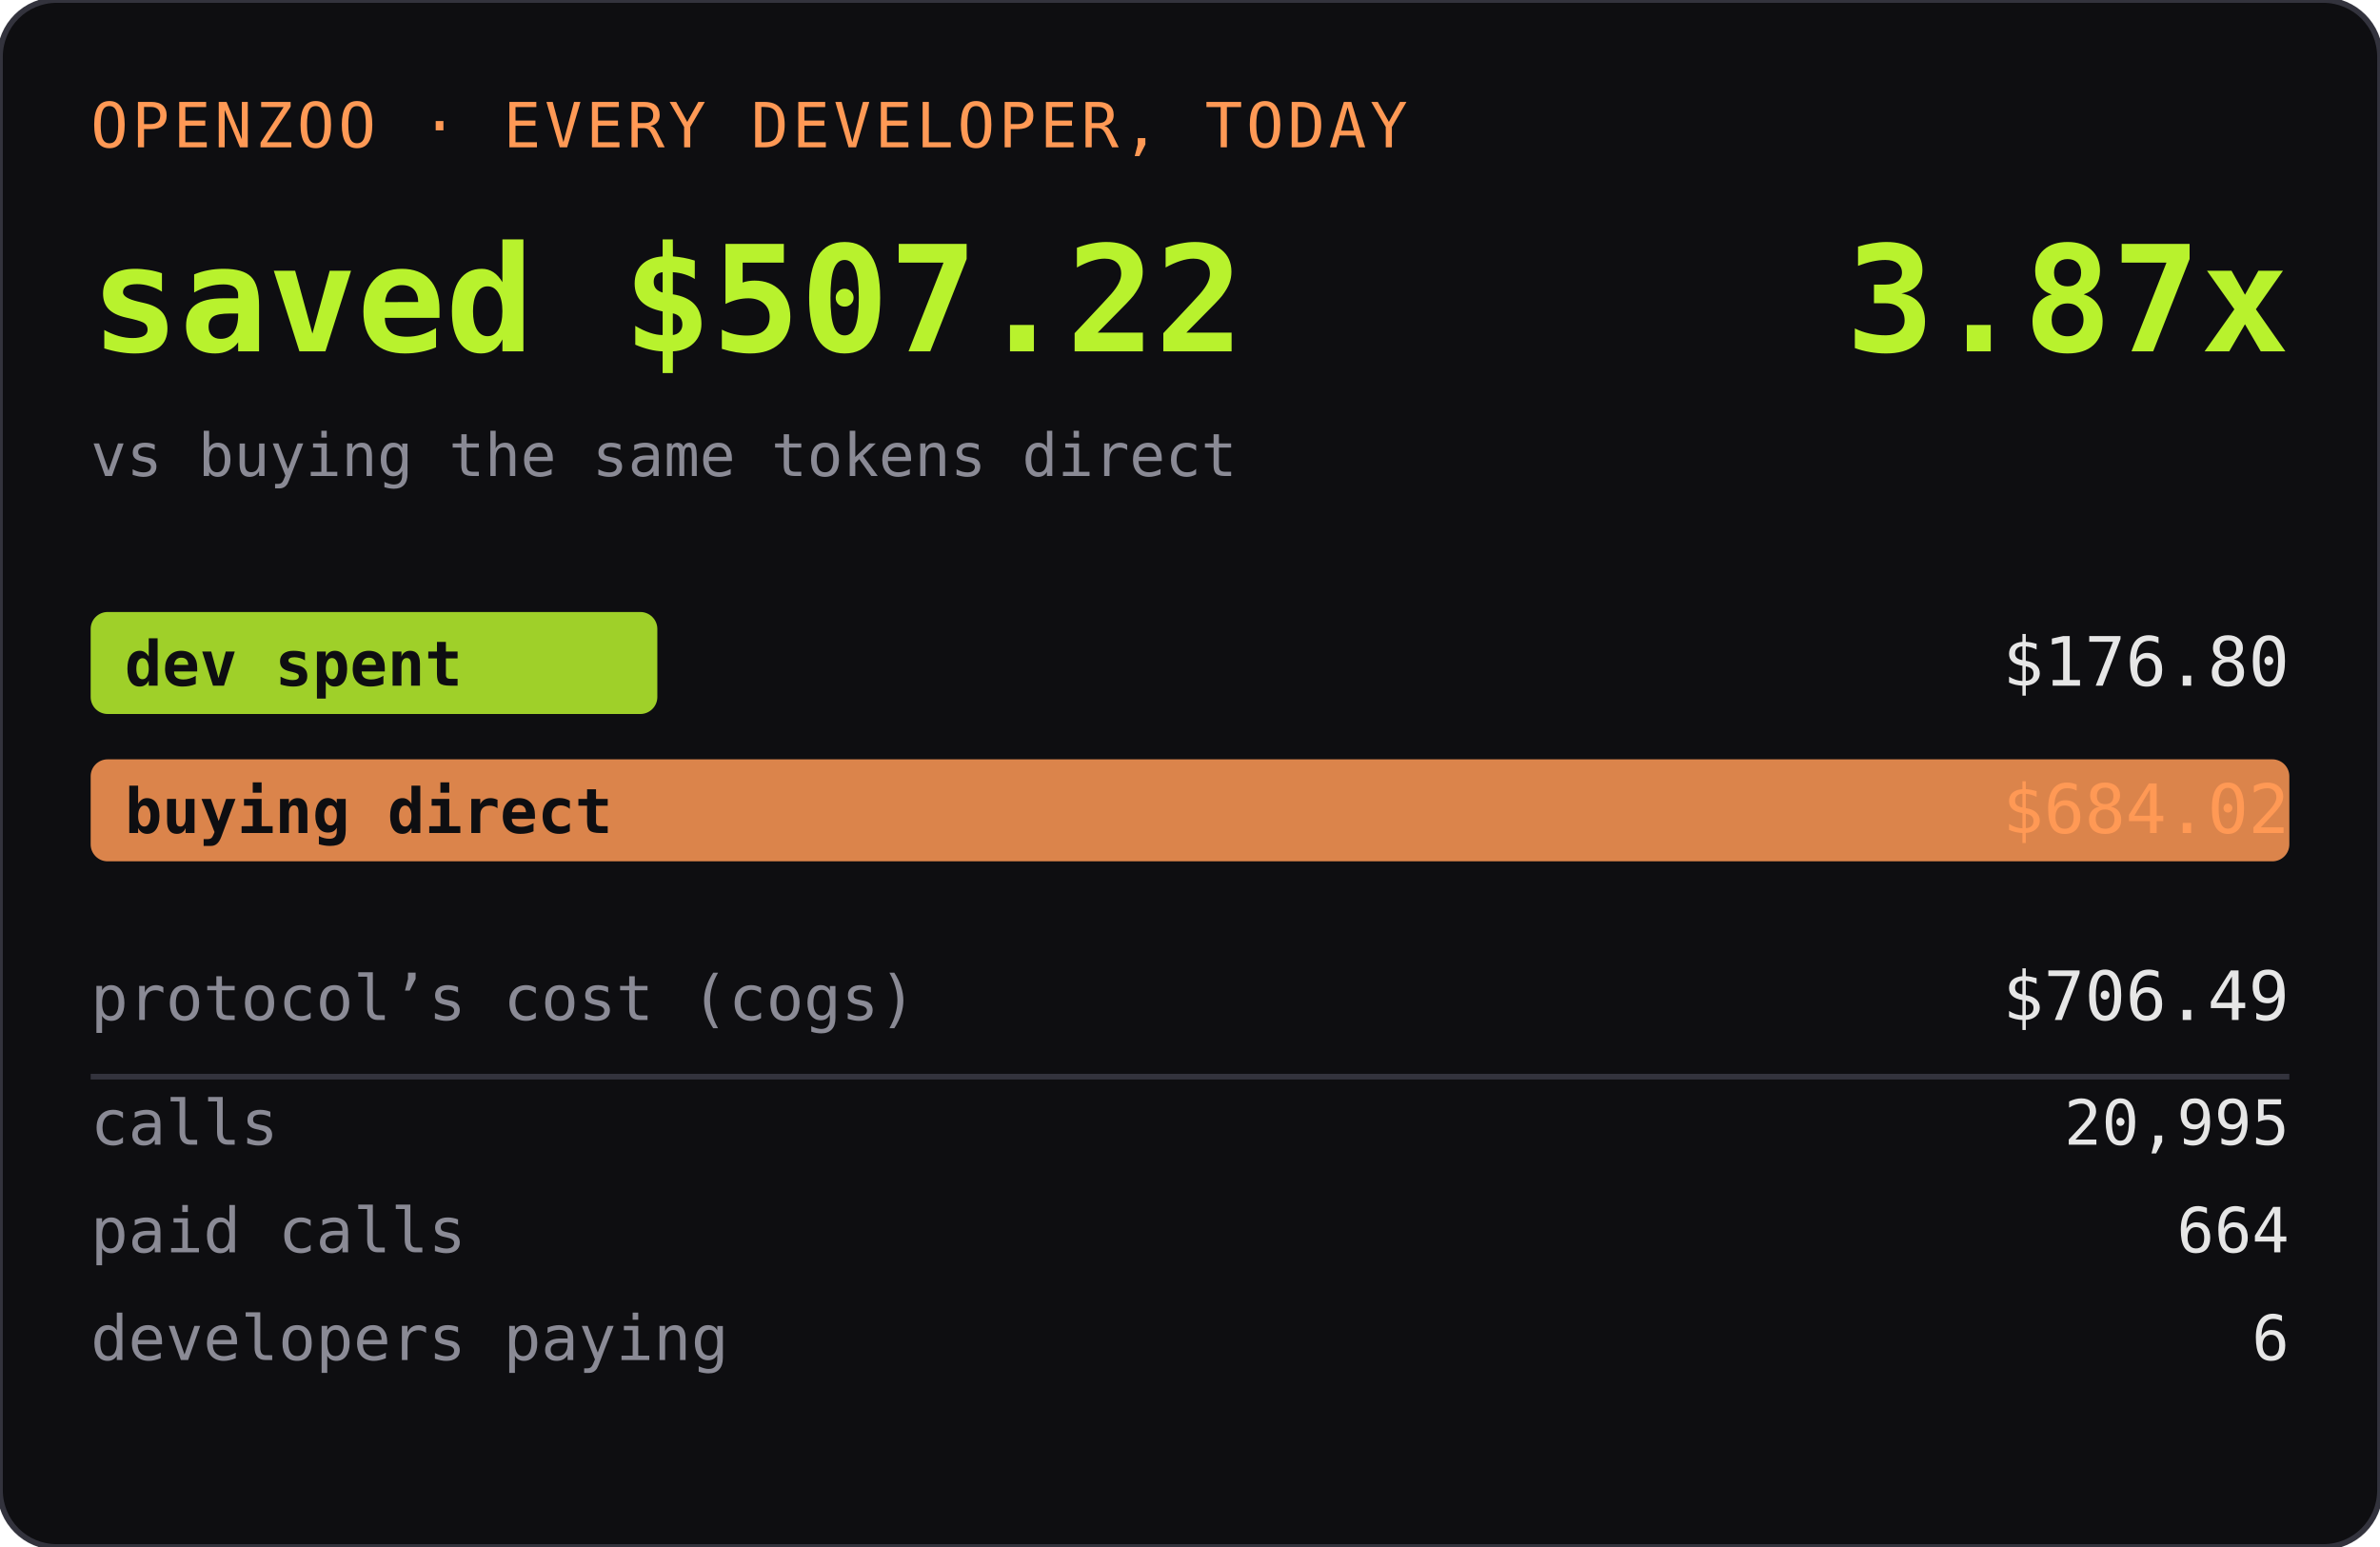
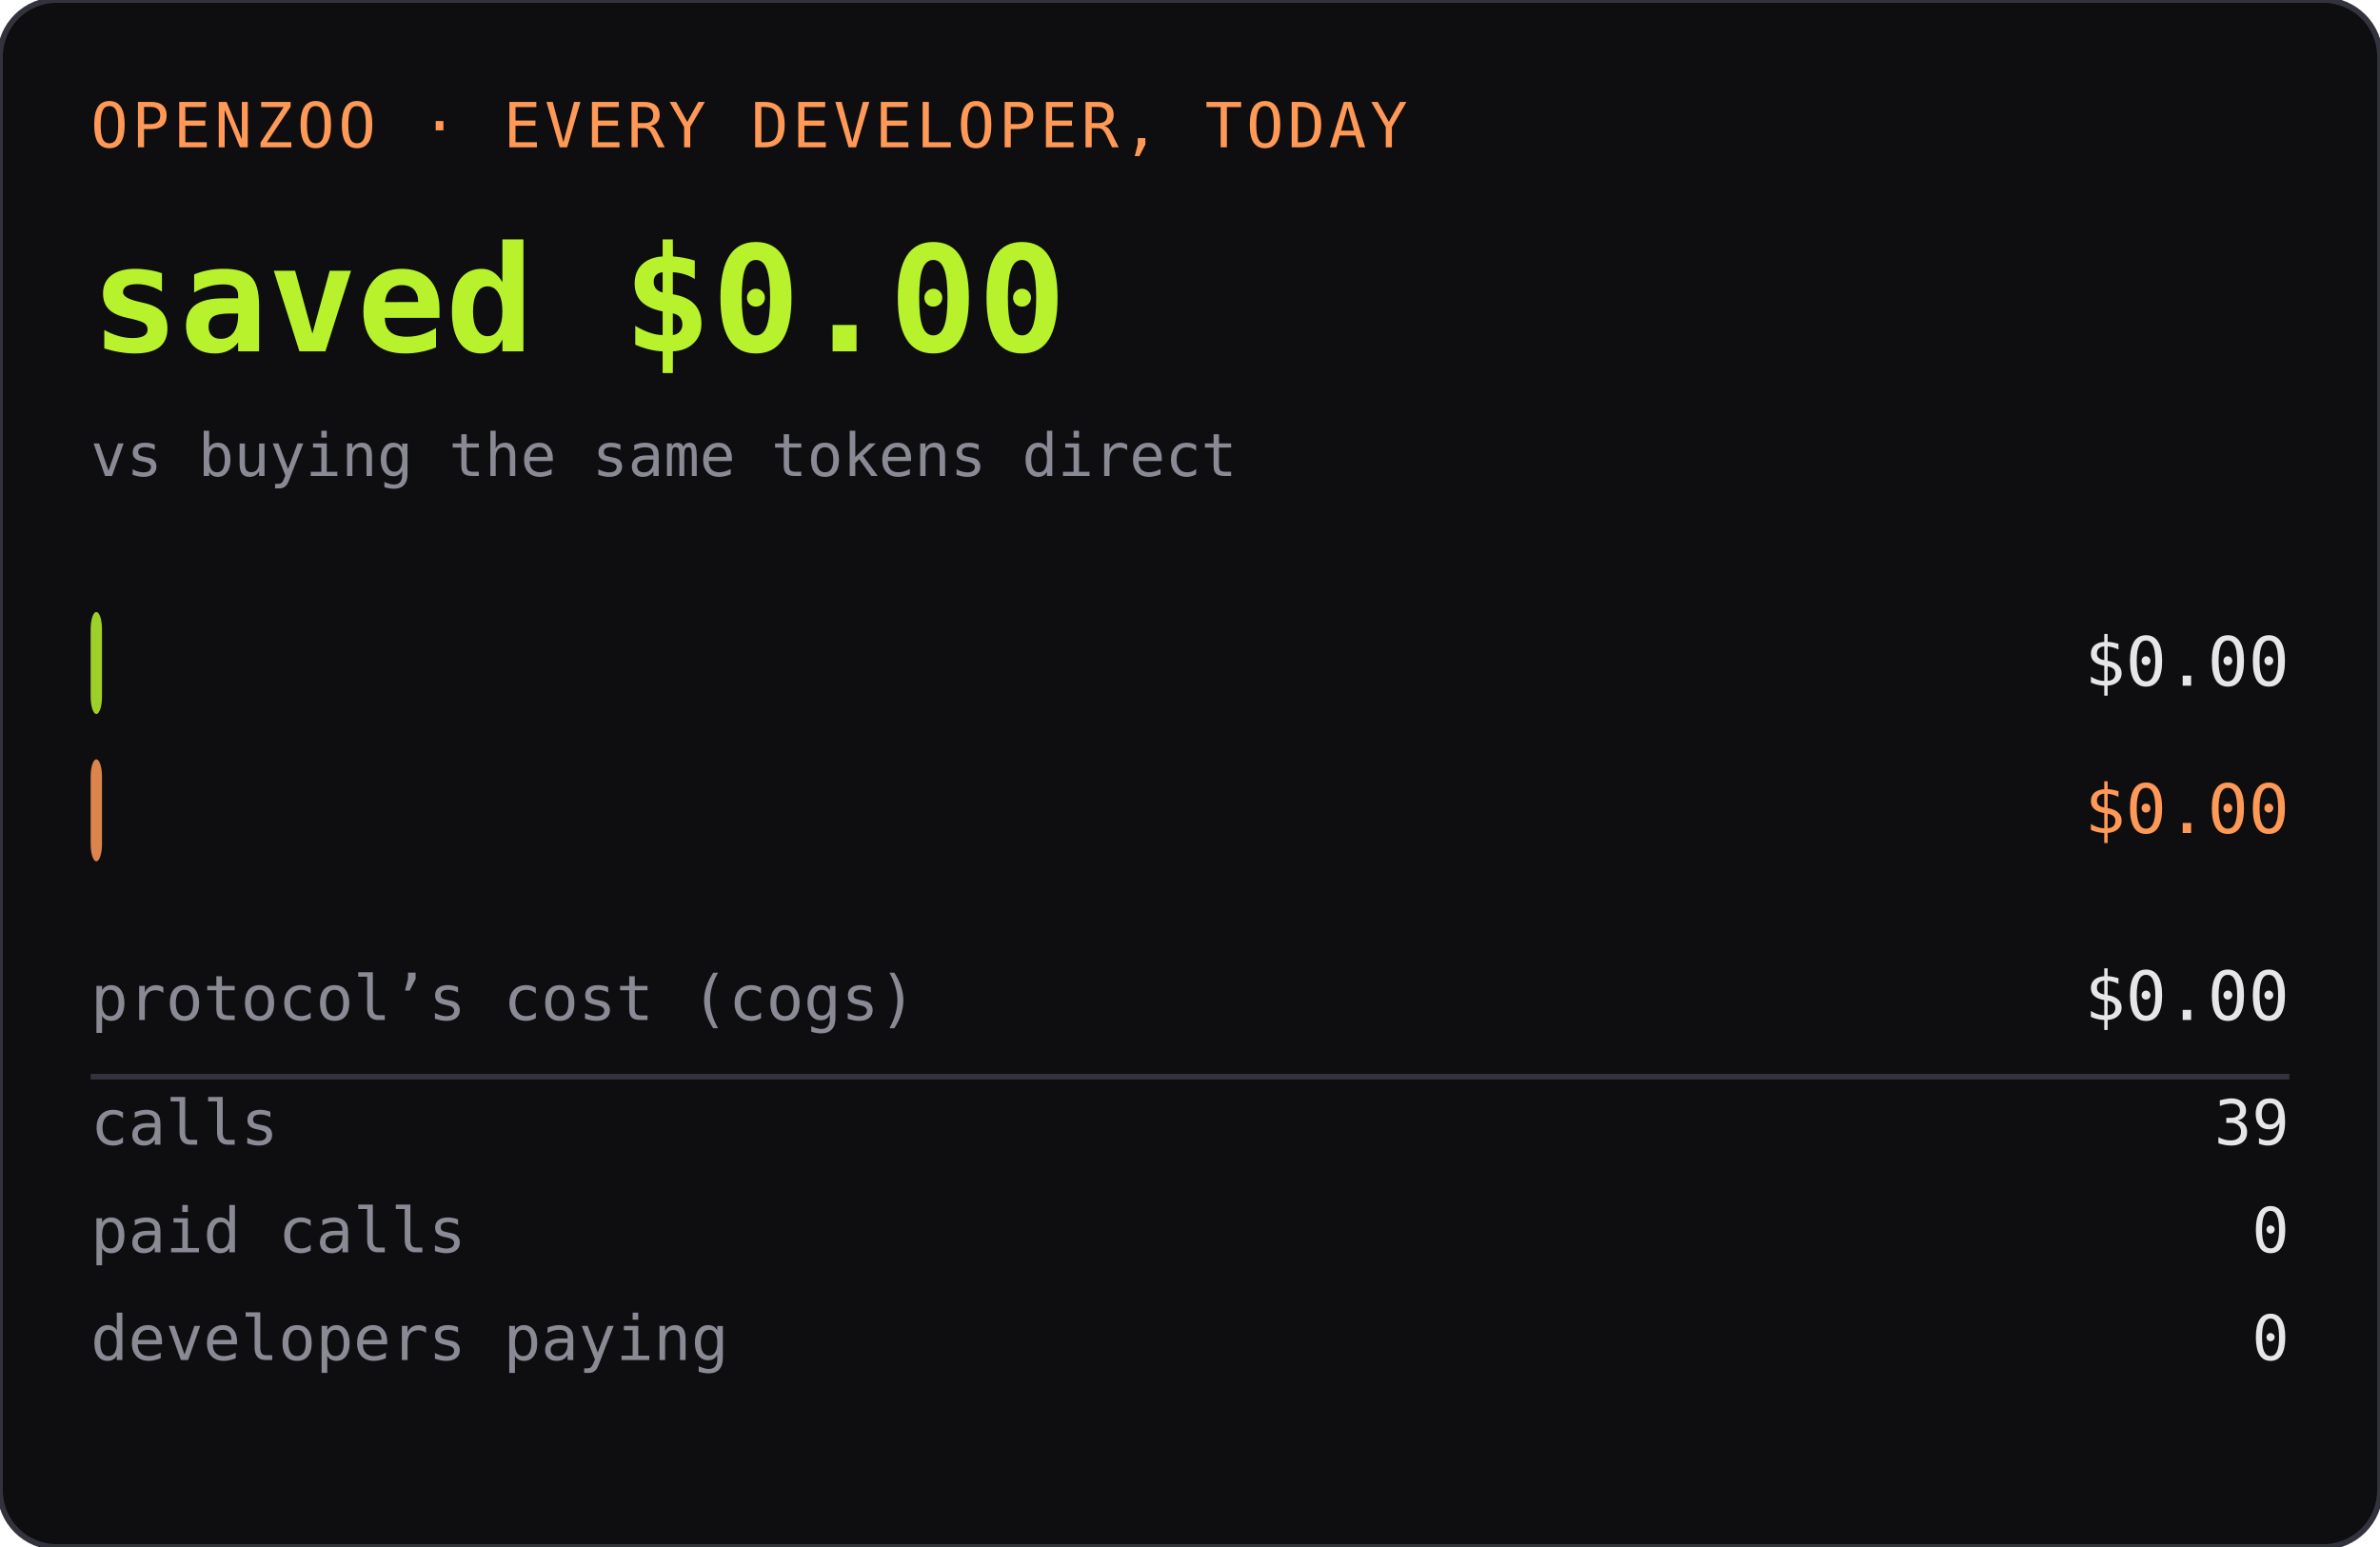
<svg xmlns="http://www.w3.org/2000/svg" width="420" height="273" role="img" aria-label="OPENZOO · EVERY DEVELOPER, TODAY">
  <rect width="420" height="273" rx="10" fill="#0e0e11" />
  <rect width="420" height="273" rx="10" fill="none" stroke="#33333d" />
  <text x="16" y="26" font-family="ui-monospace,SFMono-Regular,Menlo,monospace" font-size="11" fill="#ff9955" letter-spacing="0.06em">OPENZOO · EVERY DEVELOPER, TODAY</text>
-   <text x="16" y="62" font-family="ui-monospace,SFMono-Regular,Menlo,monospace" font-size="26" font-weight="600" fill="#b8f22d">saved $507.22</text>
-   <text x="404" y="62" text-anchor="end" font-family="ui-monospace,SFMono-Regular,Menlo,monospace" font-size="26" font-weight="600" fill="#b8f22d">3.87x</text>
+   <text x="16" y="62" font-family="ui-monospace,SFMono-Regular,Menlo,monospace" font-size="26" font-weight="600" fill="#b8f22d">saved $0.00</text>
+   <text x="404" y="62" text-anchor="end" font-family="ui-monospace,SFMono-Regular,Menlo,monospace" font-size="26" font-weight="600" fill="#b8f22d" />
  <text x="16" y="84" font-family="ui-monospace,SFMono-Regular,Menlo,monospace" font-size="10.5" fill="#8a8a95">vs buying the same tokens direct</text>
-   <rect x="16" y="108" width="100" height="18" rx="3" fill="#b8f22d" opacity="0.85" />
+   <rect x="16" y="108" width="2" height="18" rx="3" fill="#b8f22d" opacity="0.85" />
  <text x="22" y="121" font-family="ui-monospace,SFMono-Regular,Menlo,monospace" font-size="11" fill="#0e0e11" font-weight="600">dev spent</text>
-   <text x="404" y="121" text-anchor="end" font-family="ui-monospace,SFMono-Regular,Menlo,monospace" font-size="12" fill="#e6e6e6">$176.80</text>
-   <rect x="16" y="134" width="388" height="18" rx="3" fill="#ff9955" opacity="0.85" />
+   <text x="404" y="121" text-anchor="end" font-family="ui-monospace,SFMono-Regular,Menlo,monospace" font-size="12" fill="#e6e6e6">$0.00</text>
+   <rect x="16" y="134" width="2" height="18" rx="3" fill="#ff9955" opacity="0.85" />
  <text x="22" y="147" font-family="ui-monospace,SFMono-Regular,Menlo,monospace" font-size="11" fill="#0e0e11" font-weight="600">buying direct</text>
-   <text x="404" y="147" text-anchor="end" font-family="ui-monospace,SFMono-Regular,Menlo,monospace" font-size="12" fill="#ff9955">$684.02</text>
+   <text x="404" y="147" text-anchor="end" font-family="ui-monospace,SFMono-Regular,Menlo,monospace" font-size="12" fill="#ff9955">$0.00</text>
  <text x="16" y="180" font-family="ui-monospace,SFMono-Regular,Menlo,monospace" font-size="11" fill="#8a8a95">protocol’s cost (cogs)</text>
-   <text x="404" y="180" text-anchor="end" font-family="ui-monospace,SFMono-Regular,Menlo,monospace" font-size="12" fill="#e6e6e6">$706.49</text>
+   <text x="404" y="180" text-anchor="end" font-family="ui-monospace,SFMono-Regular,Menlo,monospace" font-size="12" fill="#e6e6e6">$0.00</text>
  <line x1="16" y1="190" x2="404" y2="190" stroke="#33333d" />
  <text x="16" y="202" font-family="ui-monospace,SFMono-Regular,Menlo,monospace" font-size="11" fill="#8a8a95">calls</text>
-   <text x="404" y="202" text-anchor="end" font-family="ui-monospace,SFMono-Regular,Menlo,monospace" font-size="11" fill="#e6e6e6">20,995</text>
+   <text x="404" y="202" text-anchor="end" font-family="ui-monospace,SFMono-Regular,Menlo,monospace" font-size="11" fill="#e6e6e6">39</text>
  <text x="16" y="221" font-family="ui-monospace,SFMono-Regular,Menlo,monospace" font-size="11" fill="#8a8a95">paid calls</text>
-   <text x="404" y="221" text-anchor="end" font-family="ui-monospace,SFMono-Regular,Menlo,monospace" font-size="11" fill="#e6e6e6">664</text>
+   <text x="404" y="221" text-anchor="end" font-family="ui-monospace,SFMono-Regular,Menlo,monospace" font-size="11" fill="#e6e6e6">0</text>
  <text x="16" y="240" font-family="ui-monospace,SFMono-Regular,Menlo,monospace" font-size="11" fill="#8a8a95">developers paying</text>
-   <text x="404" y="240" text-anchor="end" font-family="ui-monospace,SFMono-Regular,Menlo,monospace" font-size="11" fill="#e6e6e6">6</text>
+   <text x="404" y="240" text-anchor="end" font-family="ui-monospace,SFMono-Regular,Menlo,monospace" font-size="11" fill="#e6e6e6">0</text>
</svg>
